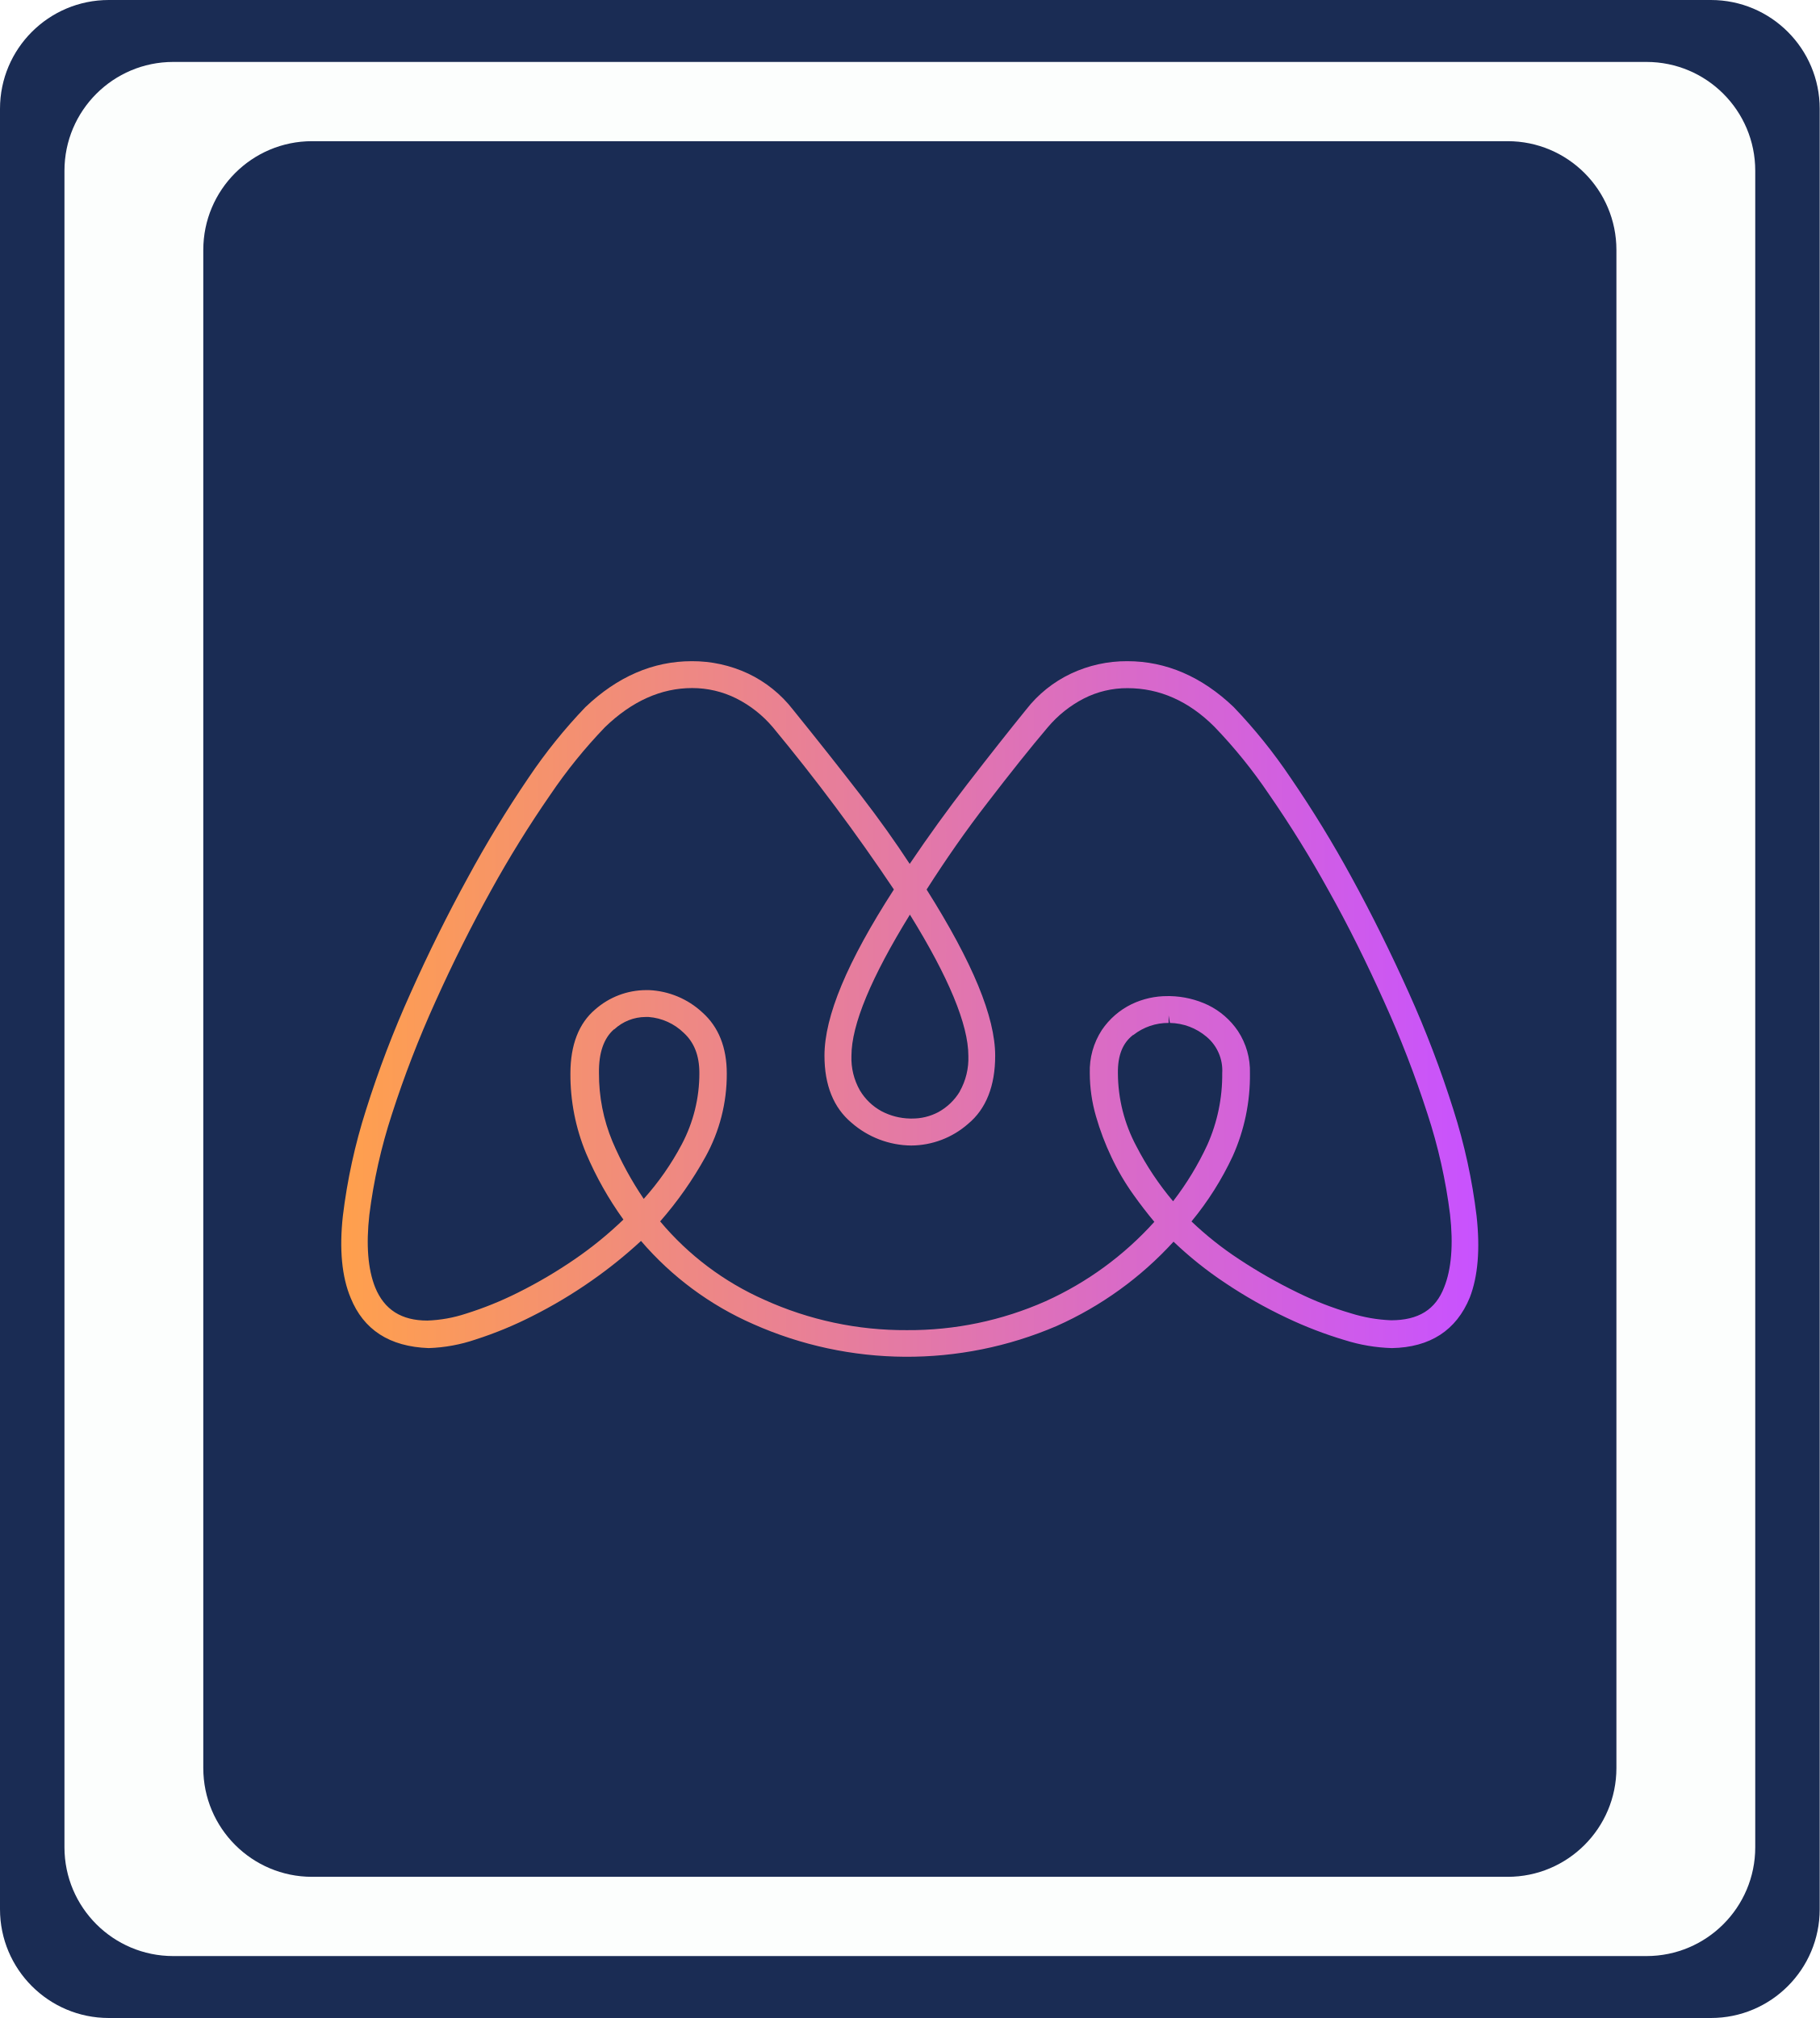
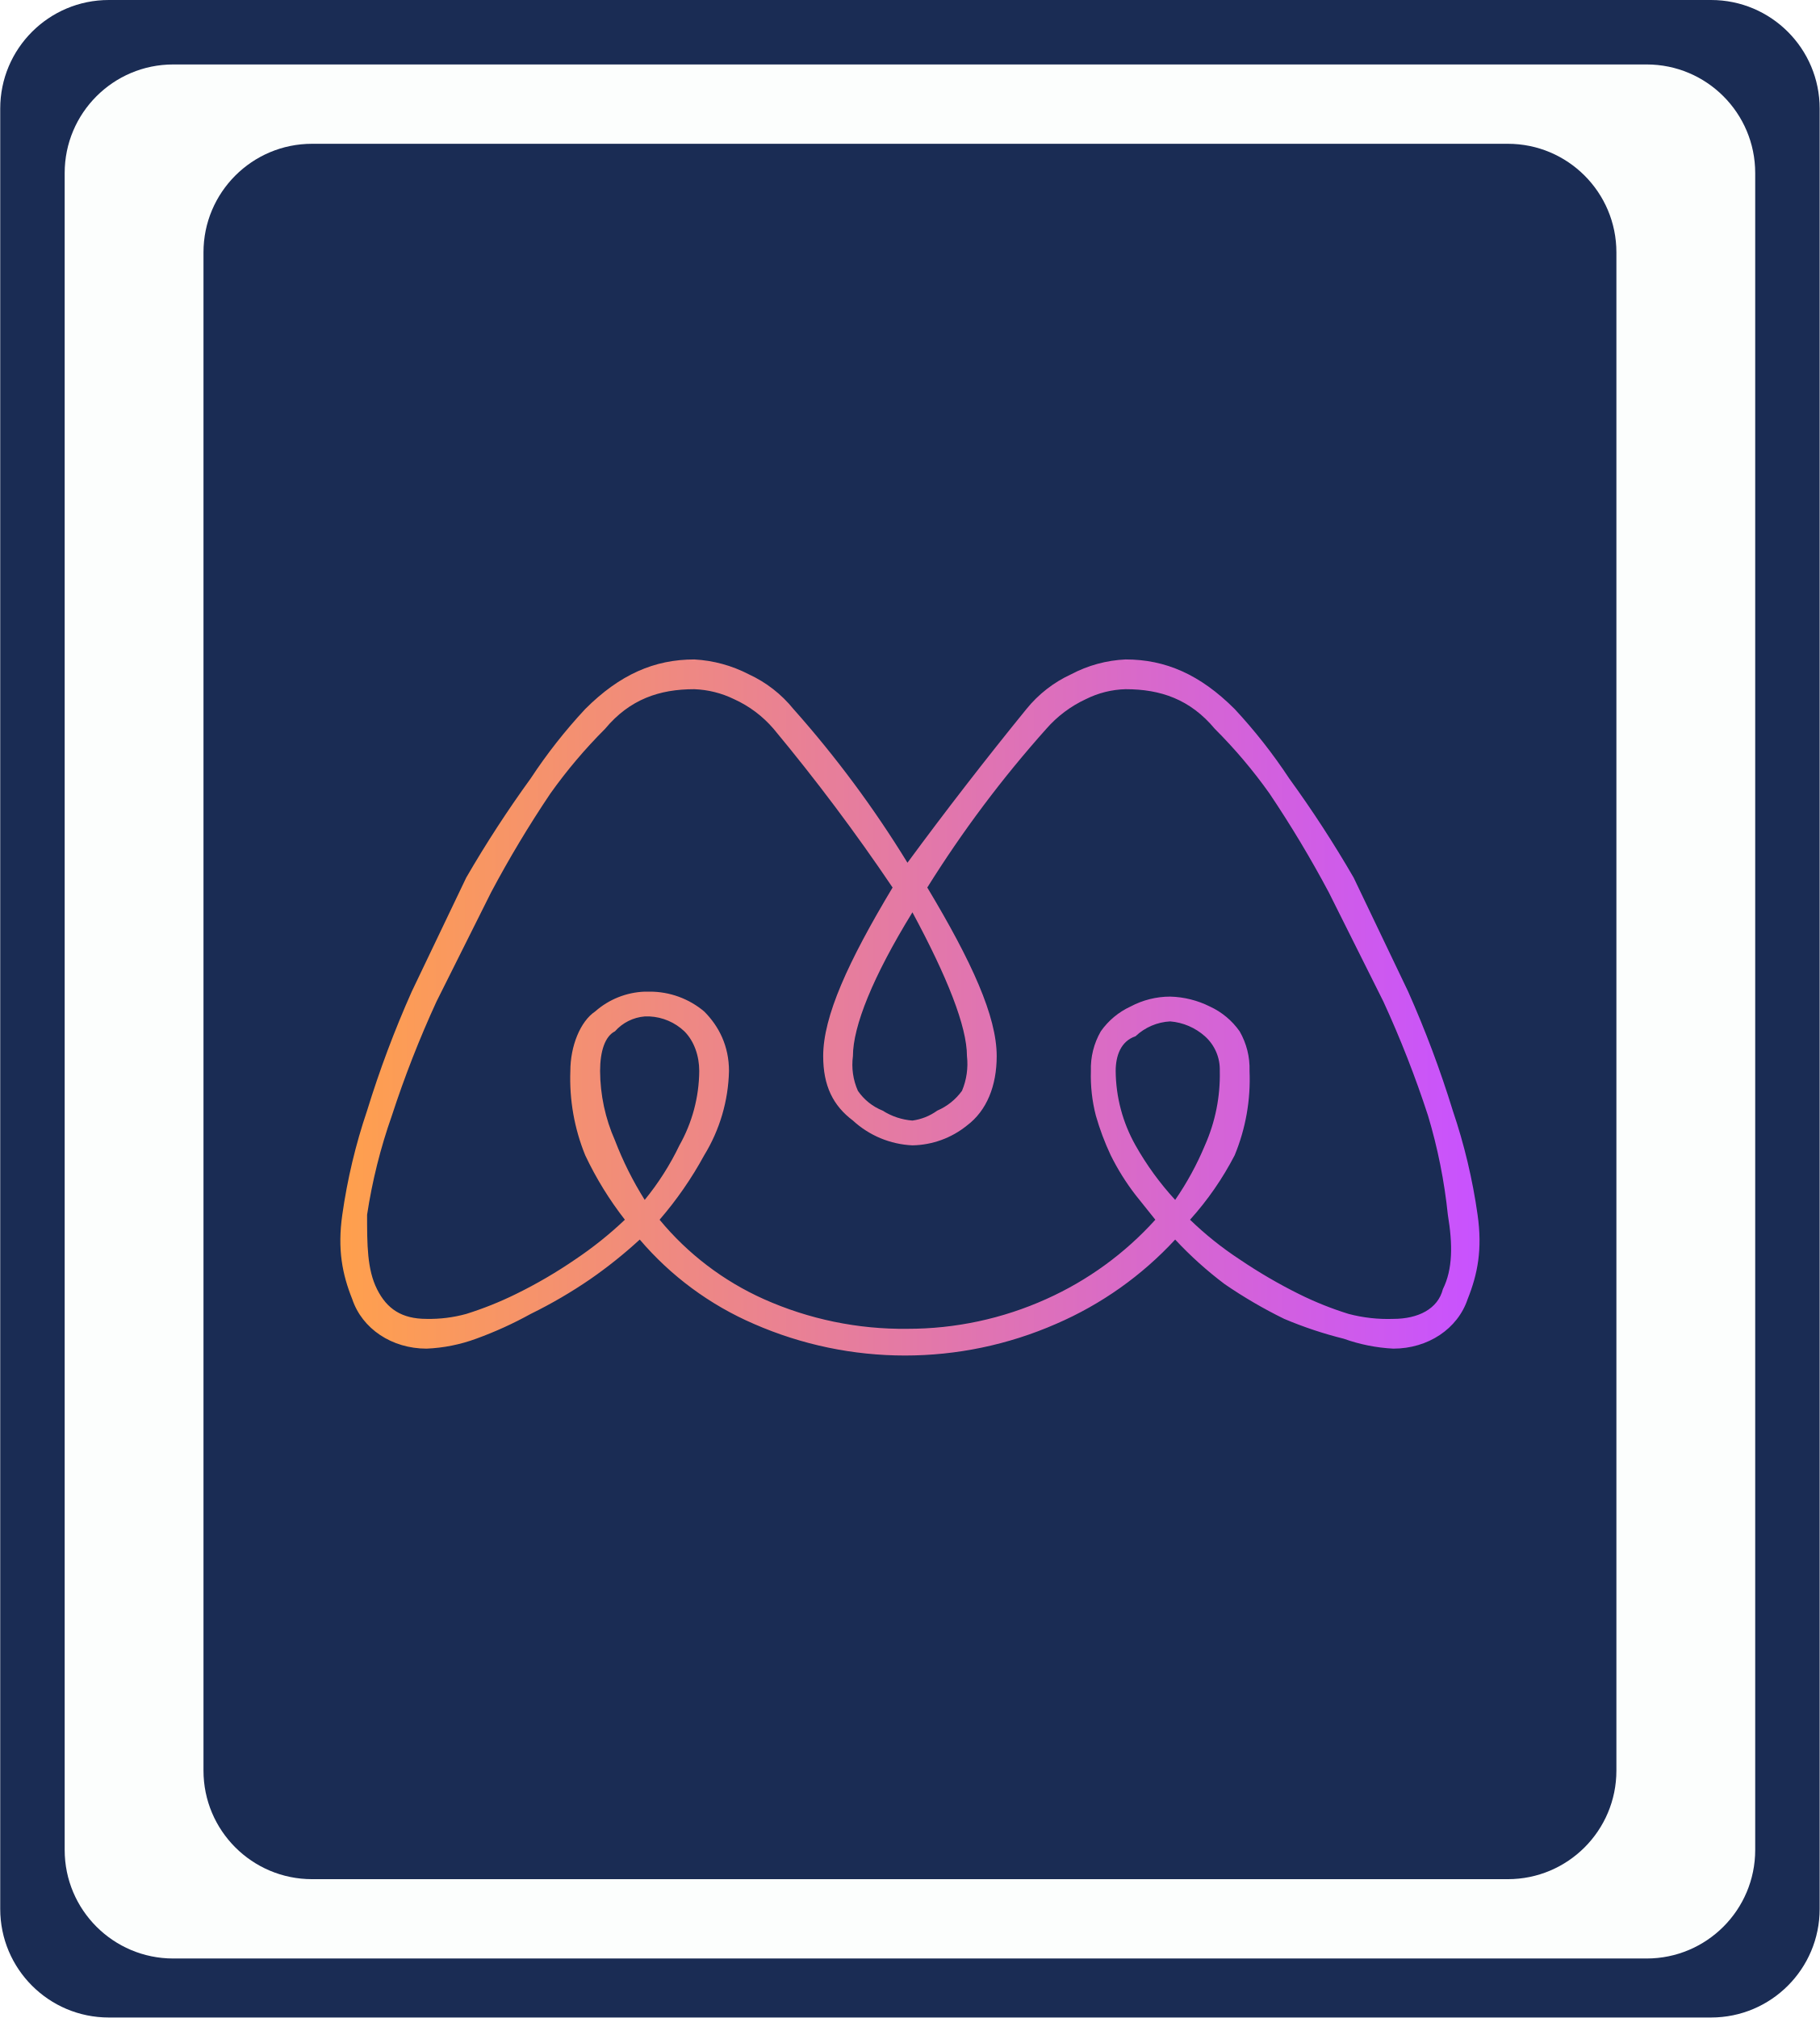
- <svg xmlns="http://www.w3.org/2000/svg" width="367" height="406.94" viewBox="0 0 367 406.94">
+ <svg xmlns="http://www.w3.org/2000/svg" width="367" height="406.9" viewBox="0 0 367 407">
  <defs>
-     <linearGradient id="linear-gradient" x1="68.83" y1="203.47" x2="298.17" y2="203.47" gradientUnits="userSpaceOnUse">
+     <linearGradient id="a" x1="68.8" y1="203.5" x2="298.2" y2="203.5" gradientUnits="userSpaceOnUse">
      <stop offset="0" stop-color="#ffa04d" />
      <stop offset="1" stop-color="#c852ff" />
    </linearGradient>
  </defs>
-   <g id="Layer_2" data-name="Layer 2">
-     <g id="Layer_4" data-name="Layer 4">
-       <g>
-         <rect width="367" height="406.94" rx="21.94" fill="#1a2c54" />
-         <rect x="13" y="12.49" width="341" height="381.96" rx="21.94" fill="#fcfefd" />
-         <rect x="41" y="28.47" width="285" height="350" rx="21.94" fill="#1a2c54" />
-         <path d="M86.46,271.85a32.65,32.65,0,0,0,9.48-1.74,77.09,77.09,0,0,0,11.4-4.7,95.51,95.51,0,0,0,12-7.17,93.4,93.4,0,0,0,9.94-8A63.12,63.12,0,0,0,151.89,267a76.39,76.39,0,0,0,61.23.39,71.07,71.07,0,0,0,23.56-17A75.52,75.52,0,0,0,247,258.65a95.36,95.36,0,0,0,12.45,7.07,81.29,81.29,0,0,0,11.69,4.5,34.92,34.92,0,0,0,9.57,1.63c7.69-.14,13-3.56,15.72-10.2,1.65-4.26,2.11-9.81,1.36-16.51a116.36,116.36,0,0,0-4.66-21.35,214.33,214.33,0,0,0-9-23.6c-3.6-8-7.47-15.84-11.53-23.24a231,231,0,0,0-12.33-20.13,106.65,106.65,0,0,0-11.47-14.25c-6.42-6.13-13.63-9.24-21.45-9.24a26.39,26.39,0,0,0-11.34,2.5,24.94,24.94,0,0,0-9.07,7.28c-3.42,4.21-7.38,9.23-11.78,14.92-4,5.17-7.92,10.6-11.69,16.18-2.87-4.4-6.15-9-9.79-13.73-4.19-5.43-8.82-11.28-13.73-17.35a25,25,0,0,0-9.08-7.31,26.53,26.53,0,0,0-11.34-2.49c-7.82,0-15,3.11-21.47,9.27a106.11,106.11,0,0,0-11.45,14.22A233.71,233.71,0,0,0,94.33,177c-4.06,7.4-7.94,15.22-11.52,23.24a212.67,212.67,0,0,0-9,23.6,116,116,0,0,0-4.66,21.36c-.74,6.71-.21,12.27,1.57,16.52C73.32,268.14,78.53,271.56,86.46,271.85Zm53.12-133.1a19.89,19.89,0,0,1,8.92,2.09,23.49,23.49,0,0,1,7.34,5.78,399.51,399.51,0,0,1,24.44,32.75c-9.42,14.6-14,25.57-14,33.51,0,5.94,1.83,10.49,5.45,13.52A18.56,18.56,0,0,0,183.77,231a17.53,17.53,0,0,0,11.49-4.38c3.62-3,5.45-7.66,5.45-13.72,0-7.81-4.53-18.78-13.83-33.52,3.86-6.05,8-12,12.34-17.59,4.51-5.87,8.59-11,12.1-15.13a23.65,23.65,0,0,1,7.27-5.8,19.13,19.13,0,0,1,8.81-2.09c6.47,0,12.37,2.62,17.53,7.79a101.13,101.13,0,0,1,11,13.61,225.81,225.81,0,0,1,12,19.37c4,7.11,7.72,14.66,11.21,22.42a213.25,213.25,0,0,1,8.76,22.67,108.23,108.23,0,0,1,4.55,20.29c.68,6.06.28,11-1.19,14.66-1.72,4.49-5.16,6.66-10.71,6.66a31.15,31.15,0,0,1-8.11-1.41,66.67,66.67,0,0,1-10.83-4.22,102.91,102.91,0,0,1-11.68-6.66,67.51,67.51,0,0,1-9.63-7.64,61.51,61.51,0,0,0,8.32-13.17,39.68,39.68,0,0,0,3.47-16.72,14.72,14.72,0,0,0-2.42-8.51,15.45,15.45,0,0,0-6-5.22,18.78,18.78,0,0,0-7.69-1.82h-.47a16.57,16.57,0,0,0-7.29,1.63,15.35,15.35,0,0,0-6,5.21,15.07,15.07,0,0,0-2.43,8.71,31.52,31.52,0,0,0,1.24,8.66,53.24,53.24,0,0,0,3.13,8.27,48.26,48.26,0,0,0,4.45,7.59c1.36,1.91,2.77,3.74,4.2,5.45a66.2,66.2,0,0,1-21.91,16,67.85,67.85,0,0,1-28,5.84,68.62,68.62,0,0,1-28.76-6.13,58,58,0,0,1-21-15.8,74.37,74.37,0,0,0,9.13-13,34.35,34.35,0,0,0,4.31-16.82c0-5.26-1.66-9.41-4.93-12.32a16.9,16.9,0,0,0-10.76-4.5h-.59a15.6,15.6,0,0,0-10.26,3.9c-3.29,2.78-5,7.13-5,12.93a41.39,41.39,0,0,0,3.16,16.08,68.91,68.91,0,0,0,7.53,13.36,76.36,76.36,0,0,1-9.82,8,94.91,94.91,0,0,1-11.48,6.75,70.07,70.07,0,0,1-10.44,4.22,28,28,0,0,1-7.79,1.4c-5.24,0-8.69-2.19-10.53-6.68-1.47-3.66-1.86-8.59-1.18-14.64a108.58,108.58,0,0,1,4.55-20.29,213.25,213.25,0,0,1,8.76-22.67c3.5-7.78,7.27-15.32,11.21-22.42a223.33,223.33,0,0,1,12-19.37,101.93,101.93,0,0,1,11-13.59C127.45,141.38,133.36,138.75,139.58,138.75Zm54,81.35a11.54,11.54,0,0,1-4.33,4.16,11.14,11.14,0,0,1-5.32,1.3h-.38a12.88,12.88,0,0,1-5.78-1.49,11.47,11.47,0,0,1-4.33-4.16,13.13,13.13,0,0,1-1.72-7c0-6.27,4-15.84,11.79-28.47,7.83,12.64,11.79,22.21,11.79,28.47A13.58,13.58,0,0,1,193.56,220.1Zm35-11.39a11.34,11.34,0,0,1,7.11-2.43v-1.52h0l.26,1.52a11.73,11.73,0,0,1,7.39,2.79,8.85,8.85,0,0,1,3.16,7.33,34.67,34.67,0,0,1-3,14.46,59.76,59.76,0,0,1-6.91,11.38,59.4,59.4,0,0,1-7.39-11.07,31.45,31.45,0,0,1-3.74-14.77C225.41,212.83,226.43,210.31,228.52,208.71Zm-104.69-1.14a9.33,9.33,0,0,1,6.29-2.49l.64,0a11.4,11.4,0,0,1,7.1,3.22c2.1,1.94,3.13,4.59,3.13,8.08a30.55,30.55,0,0,1-3.55,14.38,54.8,54.8,0,0,1-7.67,11,68.74,68.74,0,0,1-6.31-11.57,35.41,35.41,0,0,1-2.72-13.82C120.74,212.32,121.78,209.35,123.83,207.57Z" fill="url(#linear-gradient)" />
-       </g>
+   <g data-name="Layer 2">
+     <g data-name="Layer 4">
+       <rect width="367" height="406.9" rx="21.9" fill="#1a2c54" />
+       <rect x="13" y="13" width="341" height="382" rx="21.9" fill="#fcfefd" />
+       <rect x="41" y="29" width="285" height="350" rx="21.9" fill="#1a2c54" />
+       <path d="M86 272a33 33 0 0 0 10-2 77 77 0 0 0 11-5 96 96 0 0 0 12-7 93 93 0 0 0 10-8 63 63 0 0 0 23 17 76 76 0 0 0 61 0 71 71 0 0 0 24-17 76 76 0 0 0 10 9 95 95 0 0 0 12 7 81 81 0 0 0 12 4 35 35 0 0 0 10 2c7 0 13-4 15-10 2-5 3-10 2-17a116 116 0 0 0-5-21 214 214 0 0 0-9-24l-11-23a231 231 0 0 0-13-20 107 107 0 0 0-11-14c-7-7-14-10-22-10a26 26 0 0 0-11 3 25 25 0 0 0-9 7 810 810 0 0 0-24 31 218 218 0 0 0-23-31 25 25 0 0 0-9-7 27 27 0 0 0-11-3c-8 0-15 3-22 10a106 106 0 0 0-11 14 234 234 0 0 0-13 20l-11 23a213 213 0 0 0-9 24 116 116 0 0 0-5 21c-1 7 0 12 2 17 2 6 8 10 15 10Zm54-133a20 20 0 0 1 8 2 23 23 0 0 1 8 6 400 400 0 0 1 24 32c-9 15-14 26-14 34 0 6 2 10 6 13a19 19 0 0 0 12 5 18 18 0 0 0 11-4c4-3 6-8 6-14 0-8-5-19-14-34a234 234 0 0 1 24-32 24 24 0 0 1 8-6 19 19 0 0 1 8-2c7 0 13 2 18 8a101 101 0 0 1 11 13 226 226 0 0 1 12 20l11 22a213 213 0 0 1 9 23 108 108 0 0 1 4 20c1 6 1 11-1 15-1 4-5 6-10 6a31 31 0 0 1-9-1 67 67 0 0 1-10-4 103 103 0 0 1-12-7 68 68 0 0 1-10-8 62 62 0 0 0 9-13 40 40 0 0 0 3-17 15 15 0 0 0-2-8 15 15 0 0 0-6-5 19 19 0 0 0-8-2 17 17 0 0 0-8 2 15 15 0 0 0-6 5 15 15 0 0 0-2 8 32 32 0 0 0 1 9 53 53 0 0 0 3 8 48 48 0 0 0 5 8l4 5a66 66 0 0 1-22 16 68 68 0 0 1-28 6 69 69 0 0 1-29-6 58 58 0 0 1-21-16 74 74 0 0 0 9-13 34 34 0 0 0 5-17c0-5-2-9-5-12a17 17 0 0 0-11-4h-1a16 16 0 0 0-10 4c-3 2-5 7-5 12a41 41 0 0 0 3 17 69 69 0 0 0 8 13 76 76 0 0 1-10 8 95 95 0 0 1-12 7 70 70 0 0 1-10 4 28 28 0 0 1-8 1c-5 0-8-2-10-6s-2-9-2-15a109 109 0 0 1 5-20 213 213 0 0 1 9-23l11-22a223 223 0 0 1 12-20 102 102 0 0 1 11-13c5-6 11-8 18-8Zm54 81a12 12 0 0 1-5 4 11 11 0 0 1-5 2 13 13 0 0 1-6-2 11 11 0 0 1-5-4 13 13 0 0 1-1-7c0-6 4-16 12-29 7 13 11 23 11 29a14 14 0 0 1-1 7Zm35-11a11 11 0 0 1 7-3v-1 1a12 12 0 0 1 7 3 9 9 0 0 1 3 7 35 35 0 0 1-3 15 60 60 0 0 1-6 11 59 59 0 0 1-8-11 31 31 0 0 1-4-15c0-3 1-6 4-7Zm-105-1a9 9 0 0 1 6-3h1a11 11 0 0 1 7 3c2 2 3 5 3 8a31 31 0 0 1-4 15 55 55 0 0 1-7 11 69 69 0 0 1-6-12 35 35 0 0 1-3-14c0-4 1-7 3-8Z" fill="url(#a)" />
    </g>
  </g>
</svg>
